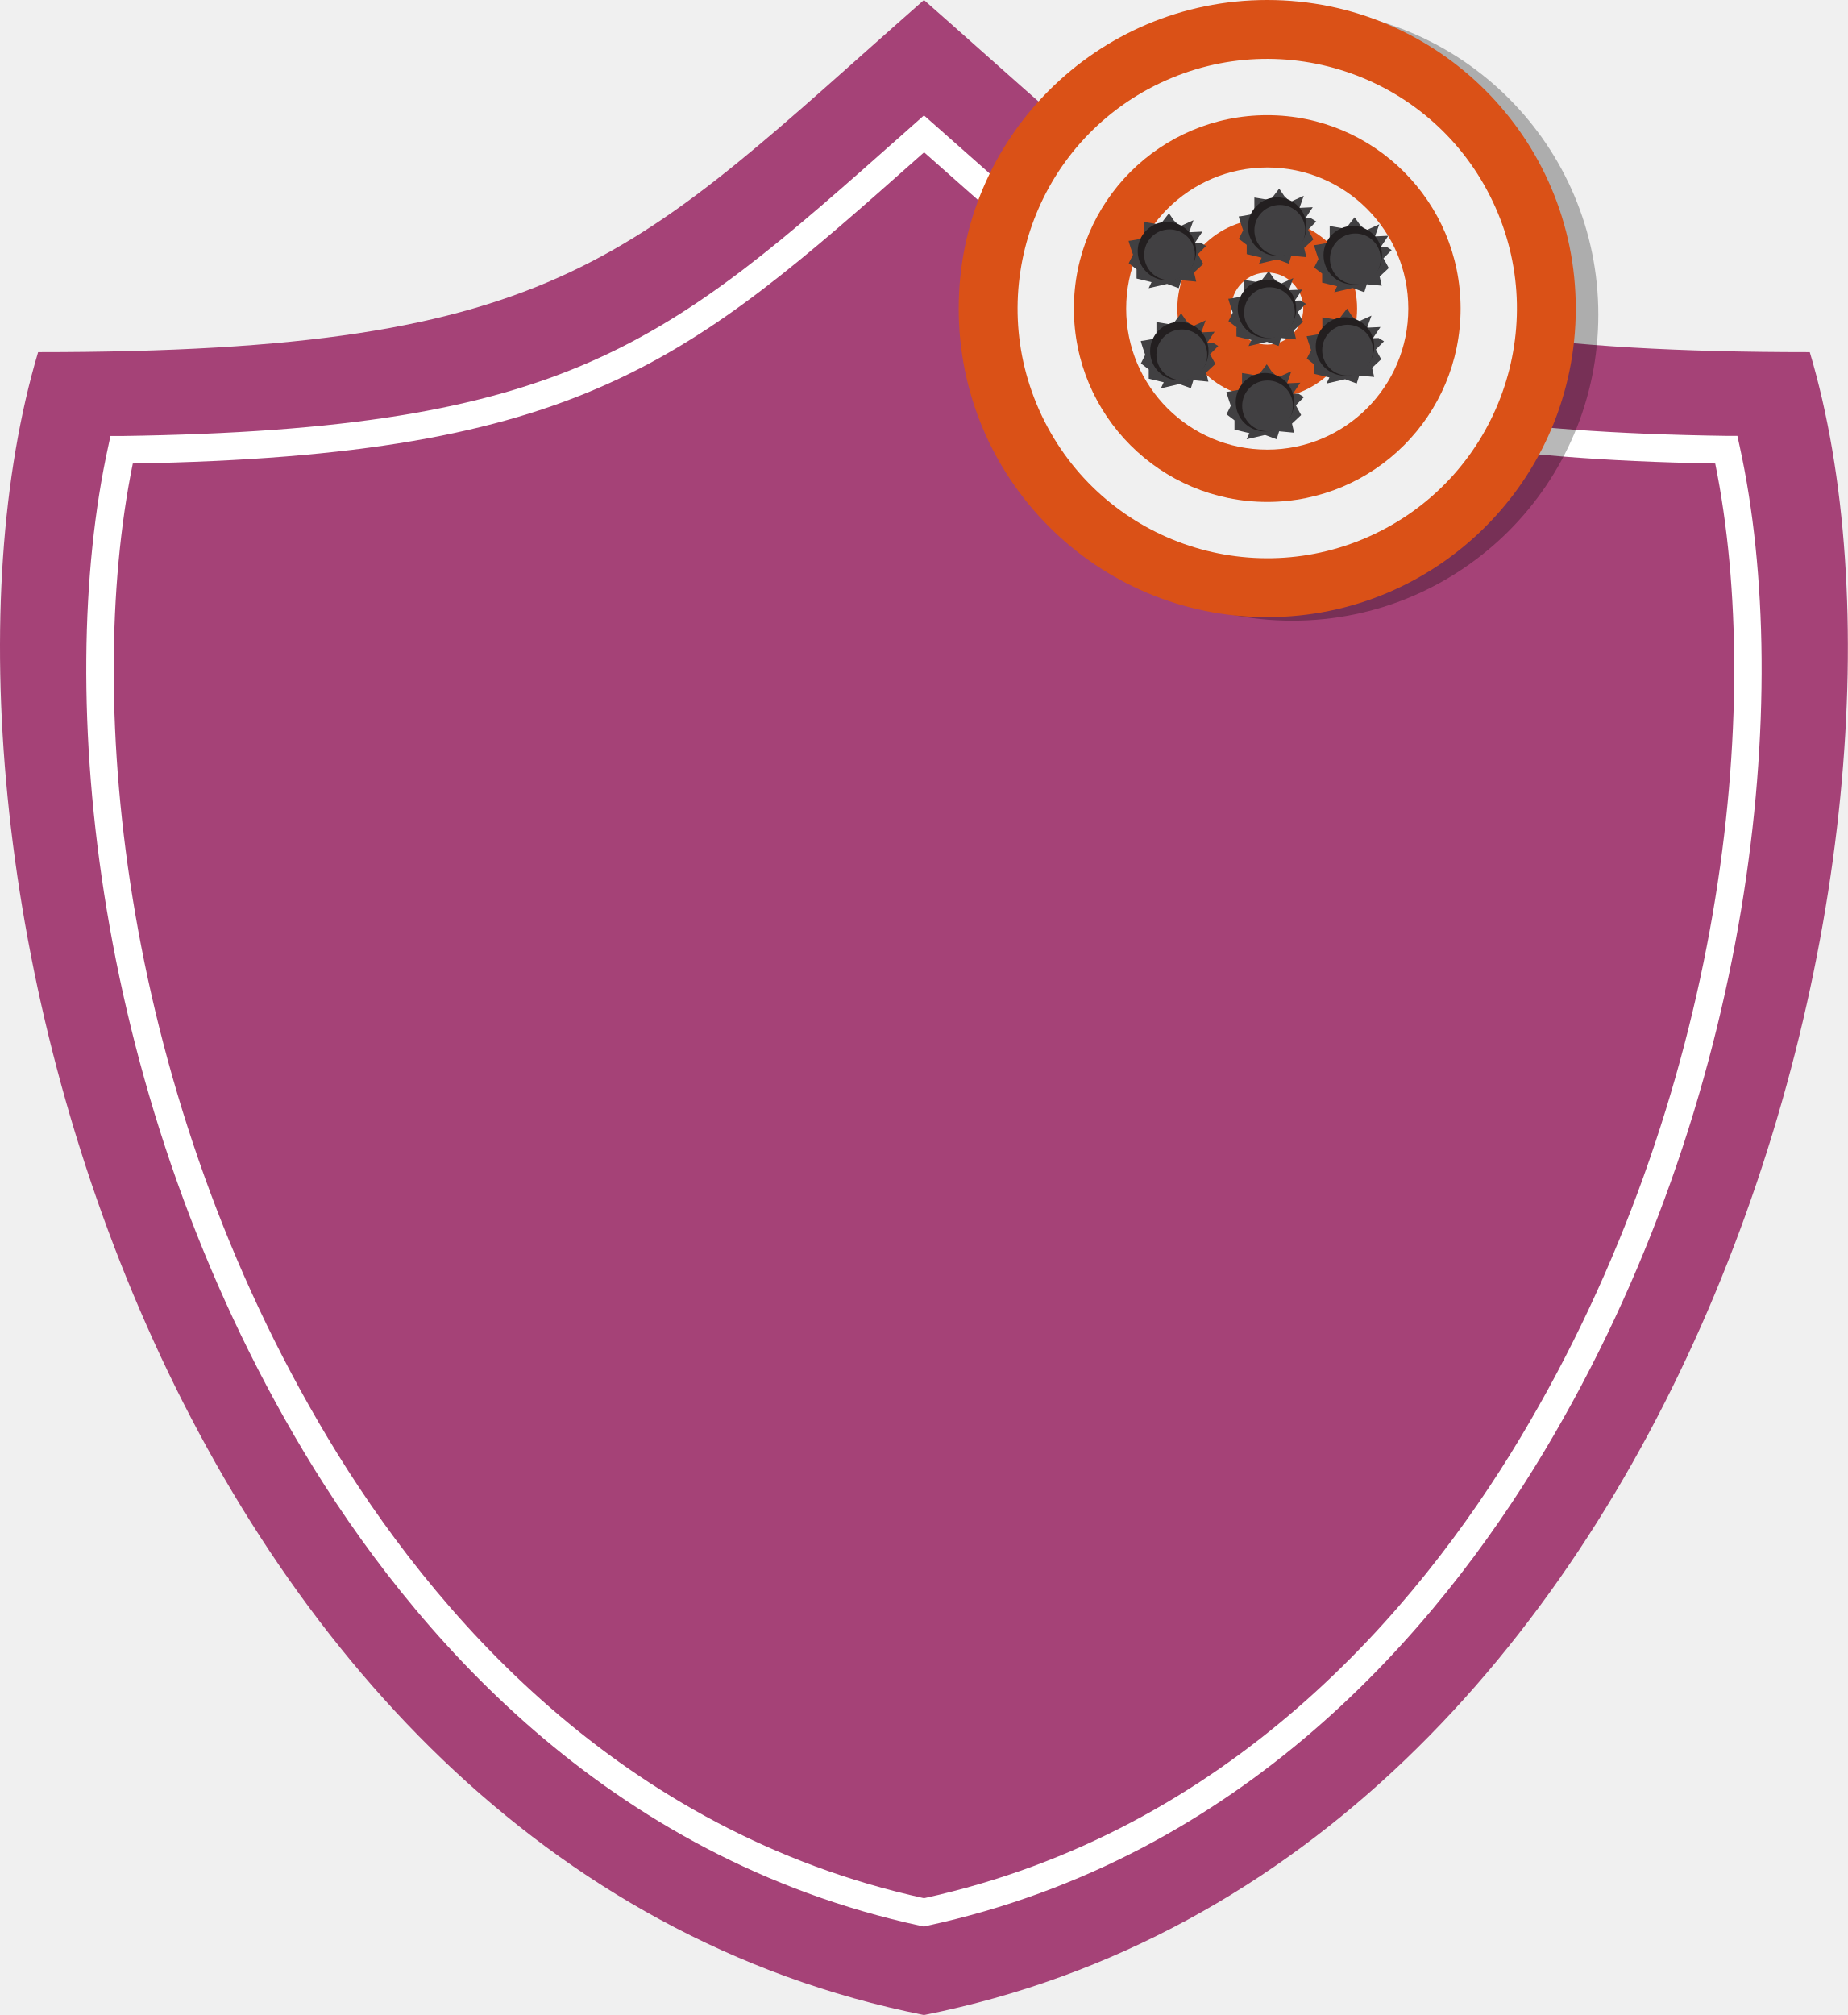
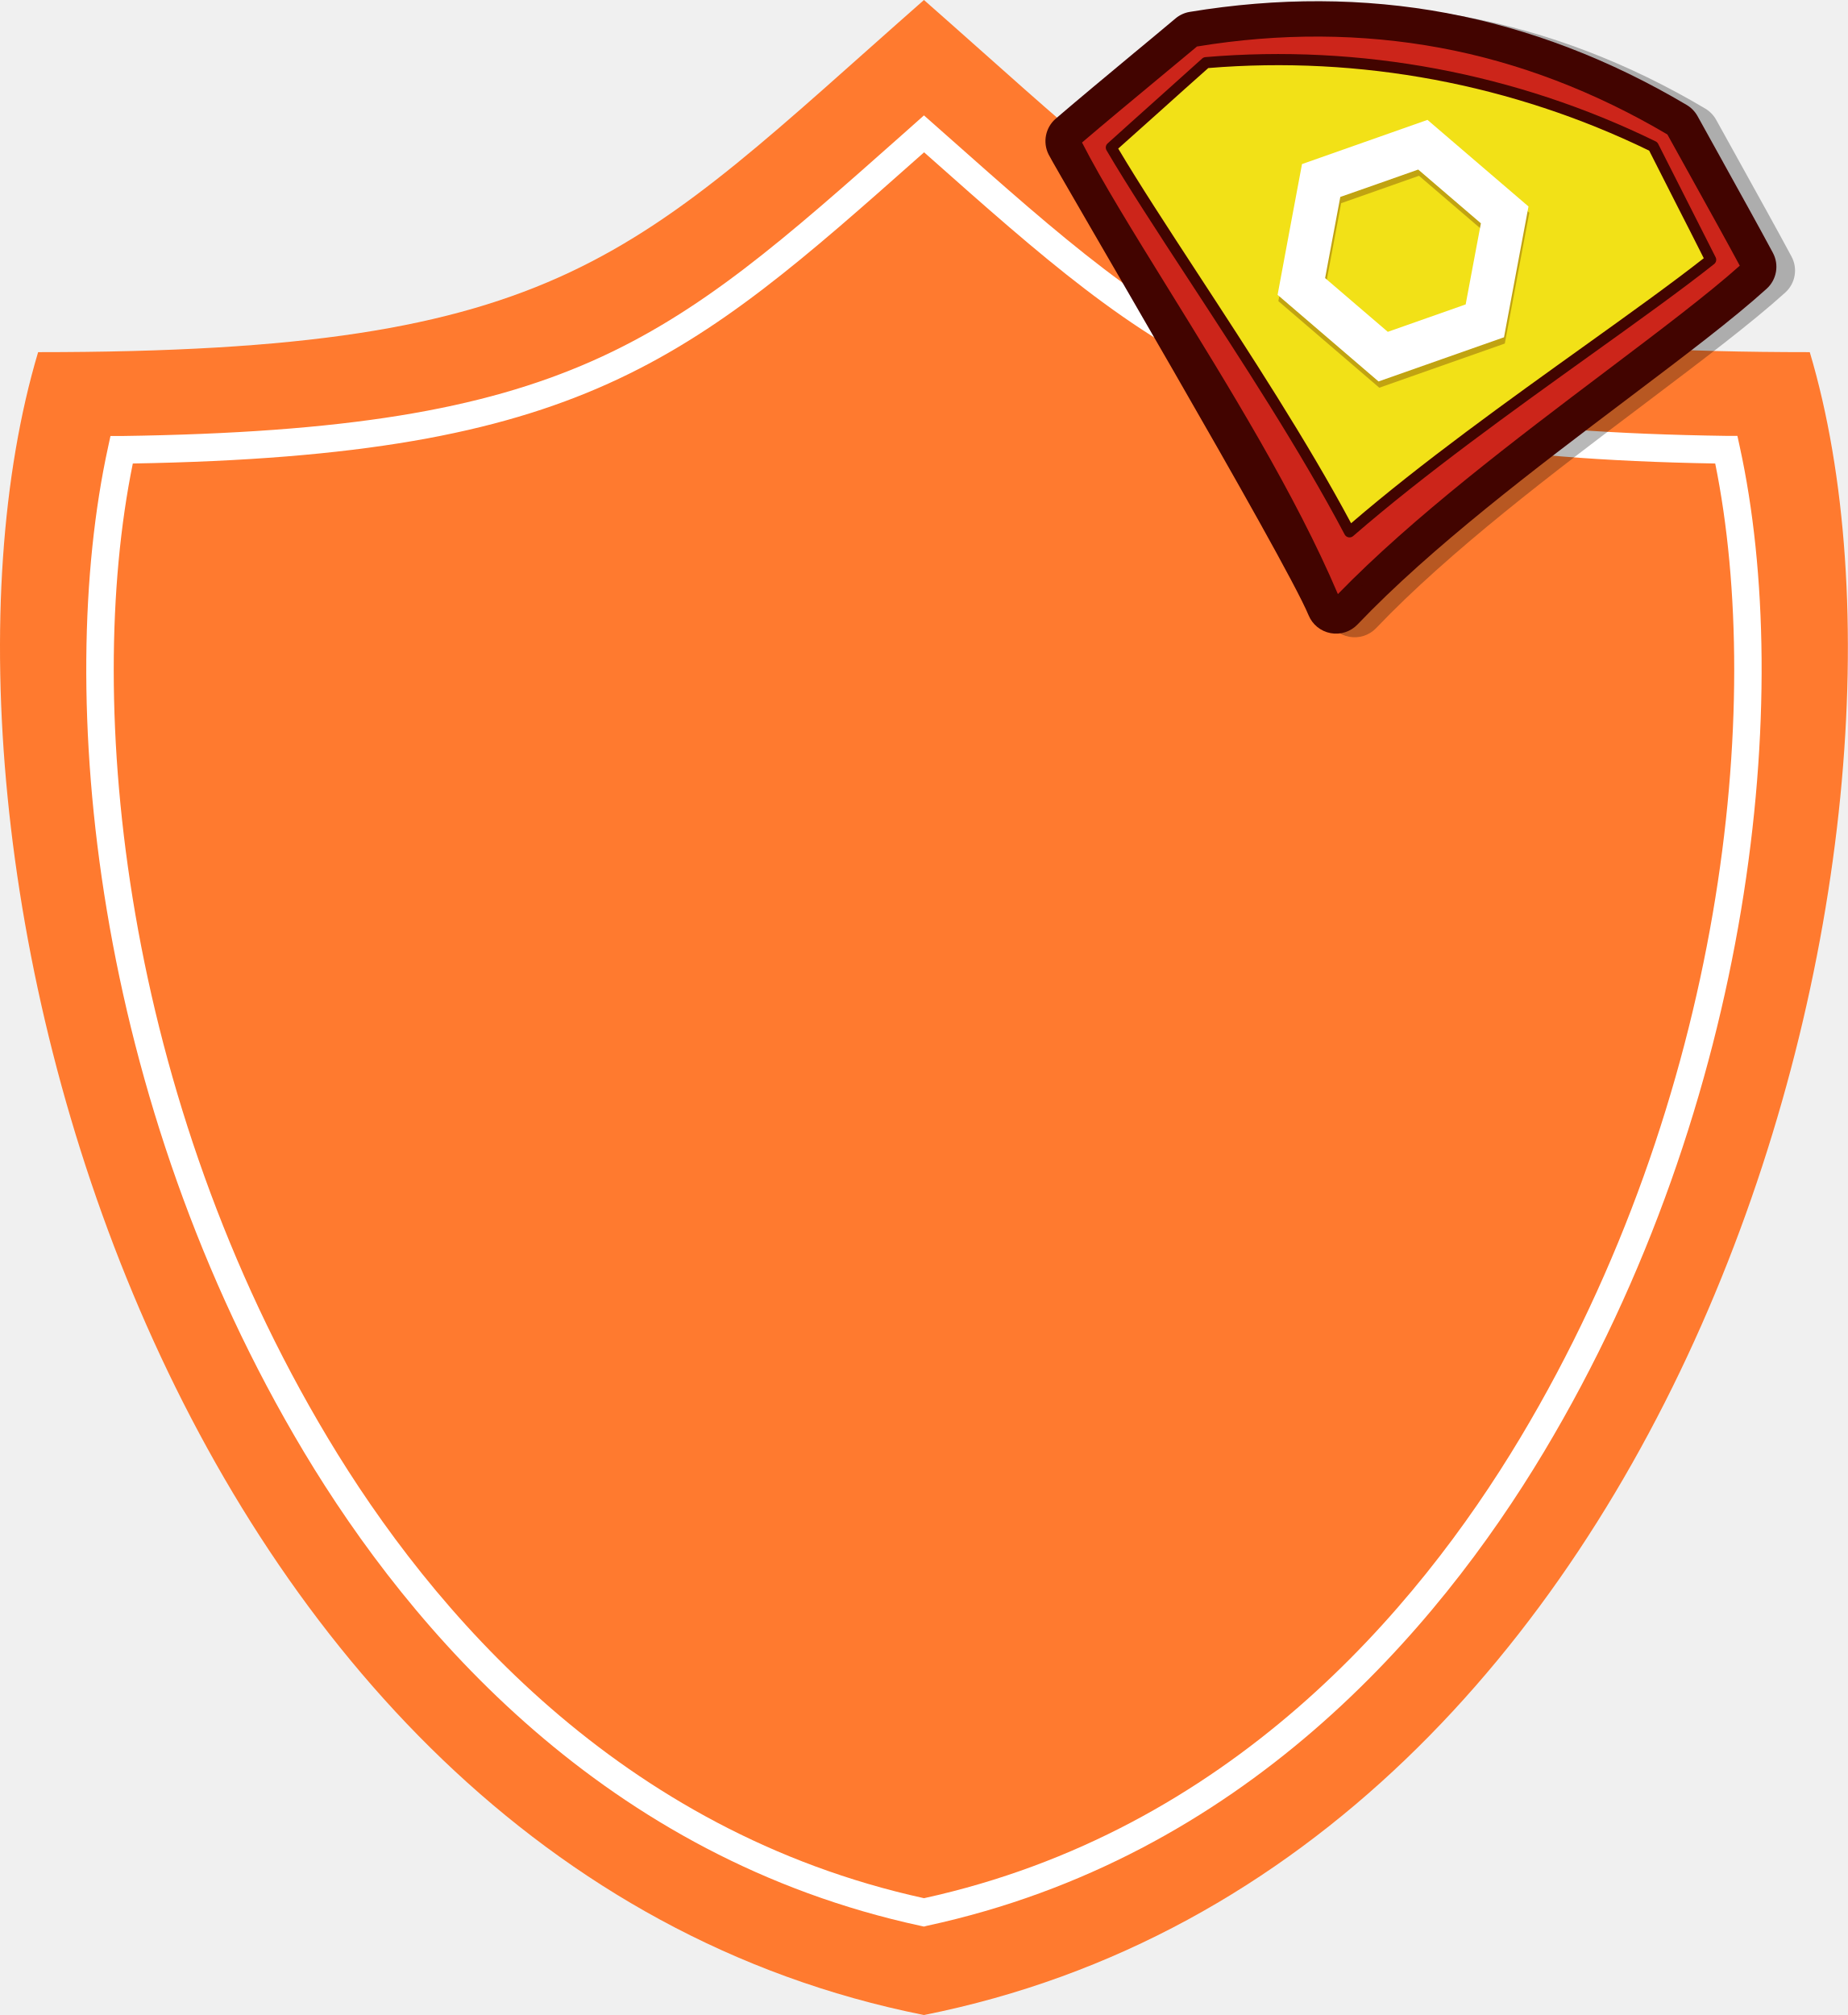
<svg xmlns="http://www.w3.org/2000/svg" viewBox="0 0 695.71 758.56">
  <defs>
-     <style>.cls-1{fill:#a54277;}.cls-2{fill:#fff;}.cls-3{opacity:0.28;}.cls-4{fill:#da5117;}.cls-5{fill:#f0f0f0;}.cls-6{fill:#414042;}.cls-7{fill:#231f20;}</style>
+     <style>.cls-1{fill:#ff7a2f;}.cls-2{fill:#fff;}.cls-3,.cls-7{opacity:0.28;}.cls-4,.cls-7{fill:#420400;}.cls-5{fill:#cc251a;}.cls-6{fill:#f2e117;}</style>
  </defs>
  <g id="Layer_2" data-name="Layer 2">
    <g id="Objects">
      <g id="Grupo_150" data-name="Grupo 150">
        <path id="Trazado_337" data-name="Trazado 337" class="cls-1" d="M347.86,0C238,96.67,213.19,132.57,14.35,132.57c-54.86,184.09,45.77,568.6,333.51,626,287.73-57.39,388.36-441.89,333.5-626C482.53,132.57,457.74,96.67,347.86,0Z" />
        <g id="Grupo_149" data-name="Grupo 149">
          <path id="Trazado_338" data-name="Trazado 338" class="cls-2" d="M347.86,725.27l-1.1-.24c-119-25.67-192-111.16-232.28-178.34C35.23,414.45,20.33,261.31,40.71,168.22l.88-4.08,4.12,0c168.76-2.38,205.41-34.9,294-113.45l8.15-7.25L356,50.64c88.55,78.55,125.2,111.07,294,113.45l4.11,0,.89,4.08c20.39,93.09,5.48,246.23-73.77,378.47C540.91,613.88,467.92,699.36,348.88,725ZM50,174.49c-18.65,91.42-3.26,238.93,73.41,366.82,39.08,65.21,109.71,148.1,224.47,173.28,114.75-25.18,185.39-108.07,224.47-173.28,76.67-127.89,92-275.4,73.41-366.82-169.12-2.93-209.31-38.59-296.55-116l-1.3-1.15-1.3,1.15C259.32,135.9,219.13,171.56,50,174.49Z" />
        </g>
      </g>
-       <ellipse class="cls-3" cx="486.54" cy="118.46" rx="115.21" ry="115.2" />
-       <path class="cls-4" d="M593.26,116.16A116.16,116.16,0,1,1,477.1,0,116.16,116.16,0,0,1,593.26,116.16Z" />
-       <circle class="cls-5" cx="477.1" cy="116.16" r="93.98" transform="translate(-3.67 216.04) rotate(-25.42)" />
-       <path class="cls-4" d="M549.9,116.16a72.8,72.8,0,1,1-72.8-72.8A72.81,72.81,0,0,1,549.9,116.16Z" />
-       <path class="cls-5" d="M530.21,116.16A53.11,53.11,0,1,1,477.1,63.05,53.11,53.11,0,0,1,530.21,116.16Z" />
-       <path class="cls-4" d="M510.93,116.16A33.84,33.84,0,1,1,477.1,82.32,33.83,33.83,0,0,1,510.93,116.16Z" />
-       <path class="cls-5" d="M490.66,116.16A13.56,13.56,0,1,1,477.1,102.6,13.56,13.56,0,0,1,490.66,116.16Z" />
-       <path class="cls-6" d="M519,127.24l2.06,1.25L518,131.58l2,3.67-3.44,3.22.81,3.44-5.64-.53-.94,3-4.37-1.61-7,1.61,1.08-2.28-5.64-1.34v-3.49L492,135l1.61-3.21s-1.88-5.38-1.61-5.25,5.84-1,5.84-1v-6.08l6,1,3.31-4.29L509,119l2.29,2.1,5.05-2.28-1.62,4.53,5-.24-2.82,4.21Z" />
-       <path class="cls-7" d="M517.36,130.42a11,11,0,1,1-10.95-11A11,11,0,0,1,517.36,130.42Z" />
-       <path class="cls-6" d="M516.91,131.82a9.56,9.56,0,1,1-9.56-9.56A9.56,9.56,0,0,1,516.91,131.82Z" />
-       <path class="cls-6" d="M456.6,129l2.06,1.26-3.09,3.08,2,3.67-3.45,3.22.82,3.45-5.65-.54-.94,3L444,144.58l-6.95,1.61,1.08-2.28-5.64-1.34v-3.49l-2.95-2.28,1.61-3.21s-1.88-5.38-1.61-5.25,5.84-1,5.84-1v-6.09l6,1,3.31-4.29,1.93,2.82,2.28,2.1,5-2.28-1.62,4.53,5-.24-2.82,4.21Z" />
-       <path class="cls-7" d="M455,132.19a11,11,0,1,1-11-11A11,11,0,0,1,455,132.19Z" />
-       <path class="cls-6" d="M454.5,133.59a9.56,9.56,0,1,1-9.56-9.56A9.56,9.56,0,0,1,454.5,133.59Z" />
-       <path class="cls-6" d="M488.88,148.23l2.06,1.25-3.08,3.09,2,3.67-3.44,3.22.81,3.44-5.65-.54-.94,3-4.37-1.61-6.94,1.61,1.07-2.29-5.63-1.34v-3.49l-3-2.28,1.61-3.21s-1.87-5.37-1.61-5.24,5.84-1,5.84-1v-6.08l6,1,3.31-4.29,1.92,2.82,2.28,2.1,5.05-2.28-1.61,4.53,5-.24-2.82,4.2Z" />
-       <path class="cls-7" d="M487.24,151.41a11,11,0,1,1-11-11A11,11,0,0,1,487.24,151.41Z" />
-       <path class="cls-6" d="M486.78,152.8a9.56,9.56,0,1,1-9.56-9.56A9.56,9.56,0,0,1,486.78,152.8Z" />
-       <path class="cls-6" d="M452,91.35l2.06,1.25L451,95.69l2,3.67-3.45,3.22.81,3.44-5.64-.53-.94,3-4.37-1.61-6.95,1.61,1.08-2.28-5.64-1.35v-3.48l-2.95-2.29,1.61-3.21s-1.88-5.37-1.61-5.24,5.84-1,5.84-1V83.57l6,1,3.31-4.29L442,83.08l2.28,2.1,5.05-2.28-1.62,4.53,5-.24-2.82,4.2Z" />
-       <path class="cls-7" d="M450.34,94.53a11,11,0,1,1-10.95-11A11,11,0,0,1,450.34,94.53Z" />
-       <path class="cls-6" d="M449.89,95.92a9.56,9.56,0,1,1-9.56-9.56A9.57,9.57,0,0,1,449.89,95.92Z" />
-       <path class="cls-6" d="M493.5,82.13l2.05,1.25-3.08,3.09,2,3.66L491,93.36l.81,3.44-5.65-.54-.94,3-4.37-1.61L474,99.3,475,97l-5.63-1.34V92.19l-2.95-2.28,1.61-3.21s-1.88-5.38-1.61-5.24,5.83-1,5.83-1V74.35l6,1L481.6,71l1.92,2.81L485.8,76l5.06-2.29-1.62,4.54,5-.24-2.81,4.2Z" />
-       <path class="cls-7" d="M491.85,85.3a11,11,0,1,1-11-11A11,11,0,0,1,491.85,85.3Z" />
-       <path class="cls-6" d="M491.4,86.7a9.57,9.57,0,1,1-9.57-9.56A9.57,9.57,0,0,1,491.4,86.7Z" />
-       <path class="cls-6" d="M521.94,92.89l2,1.25-3.08,3.09,2,3.67-3.44,3.22.81,3.44-5.65-.54-.94,3-4.37-1.61-6.94,1.61,1.07-2.28-5.63-1.34V103l-3-2.28,1.61-3.21s-1.87-5.38-1.61-5.24,5.84-1,5.84-1V85.11l6,1L510,81.8,512,84.61l2.28,2.11,5-2.28L517.68,89l5-.24-2.82,4.2Z" />
-       <path class="cls-7" d="M520.29,96.06a11,11,0,1,1-11-11A11,11,0,0,1,520.29,96.06Z" />
-       <path class="cls-6" d="M519.83,97.46a9.56,9.56,0,1,1-9.56-9.56A9.56,9.56,0,0,1,519.83,97.46Z" />
-       <path class="cls-6" d="M489.61,113.12l2.06,1.25-3.08,3.08,2,3.67-3.45,3.22.82,3.45-5.65-.54-.94,3L477,128.68l-6.94,1.61,1.07-2.28-5.63-1.34v-3.49l-3-2.28,1.61-3.21s-1.87-5.38-1.61-5.24,5.84-1,5.84-1v-6.09l6,1,3.31-4.3,1.92,2.82,2.28,2.1,5.05-2.28-1.61,4.53,5-.23-2.82,4.2Z" />
-       <path class="cls-7" d="M488,116.29a11,11,0,1,1-11-11A11,11,0,0,1,488,116.29Z" />
-       <path class="cls-6" d="M487.51,117.69a9.56,9.56,0,1,1-9.56-9.56A9.56,9.56,0,0,1,487.51,117.69Z" />
+       <path class="cls-3" d="M499.69,233a11.18,11.18,0,0,0,18.43,3.44c27.72-29.06,67-58.75,101.74-84.95,21.26-16.06,39.63-29.93,52.27-41.36a11.14,11.14,0,0,0,2.34-13.58c-5.78-10.77-12-21.91-18.53-33.72l-.12-.22Q651,54,646.11,45.09A11.27,11.27,0,0,0,642,40.87C613.14,23.74,582.75,12.1,551.67,6.29s-63.61-6-96.76-.45a11.28,11.28,0,0,0-5.3,2.45q-7.56,6.33-14.93,12.44l-.54.45C423.71,29.84,413.86,38,404.55,46a11.16,11.16,0,0,0-2.74,13.52C405.25,66.37,490.9,211.72,499.69,233Z" />
+       <path class="cls-4" d="M492.67,231.63a11.19,11.19,0,0,0,18.43,3.45c27.72-29.07,67-58.76,101.74-85,21.26-16.06,39.63-29.93,52.27-41.37a11.14,11.14,0,0,0,2.34-13.58c-5.78-10.76-12-21.91-18.53-33.71l-.12-.23q-4.8-8.61-9.71-17.51A11.22,11.22,0,0,0,635,39.5c-28.88-17.13-59.27-28.76-90.35-34.58S481-1,447.89,4.48a11.17,11.17,0,0,0-5.31,2.45c-5,4.21-10,8.35-14.92,12.43l-.55.45c-10.42,8.67-20.27,16.85-29.59,24.82a11.17,11.17,0,0,0-2.73,13.52C398.23,65,483.88,210.35,492.67,231.63Z" />
+       <path class="cls-5" d="M404.78,53.13c13.84-11.83,29.16-24.4,45-37.63q95.91-16,179.53,33.62c10,18.05,19.69,35.31,28.31,51.35C625.09,129.9,548.51,179.66,503,227.36,477.84,166.43,424.45,92.33,404.78,53.13Z" />
+       <path class="cls-4" d="M502.62,229.39a2.06,2.06,0,0,1-1.53-1.24c-15.62-37.81-41.74-80.05-64.79-117.32-13.9-22.49-25.92-41.91-33.37-56.77a2.06,2.06,0,0,1,.51-2.5c9.28-7.94,19.12-16.12,29.54-24.78q7.61-6.32,15.45-12.87a2.09,2.09,0,0,1,1-.45C481.48,8.11,513,8.25,543,13.87s59.41,16.88,87.37,33.47a2.11,2.11,0,0,1,.76.78c3.27,5.94,6.53,11.8,9.72,17.55,6.59,11.85,12.81,23,18.6,33.82A2.07,2.07,0,0,1,659,102c-12.32,11.15-30.54,24.91-51.64,40.84-35,26.41-74.61,56.34-102.85,85.94A2.05,2.05,0,0,1,502.62,229.39ZM407.37,53.65c7.41,14.5,19.05,33.32,32.46,55,22.54,36.45,48,77.64,63.87,115,28.3-29.09,66.95-58.28,101.15-84.1,20.34-15.36,38-28.7,50.16-39.53-5.56-10.31-11.51-21-17.8-32.34q-4.66-8.4-9.46-17.06C600.36,34.44,571.58,23.44,542.21,18s-60.17-5.67-91.56-.49Q443,23.82,435.62,30C425.68,38.24,416.27,46.06,407.37,53.65Z" />
+       <path class="cls-6" d="M418.38,55.53c11.25-10.19,23.31-20.86,35.61-32A321.48,321.48,0,0,1,622.43,55.1c7.45,14.8,14.83,29.12,21.63,42.69-32.35,25.61-92.55,64.77-136,102.46C481.23,149.4,439.28,91.12,418.38,55.53Z" />
+       <path class="cls-4" d="M507.7,202.28a2.07,2.07,0,0,1-1.45-1.07c-16.66-31.55-39.08-65.86-58.86-96.13-11.77-18-22.88-35-30.8-48.5A2.07,2.07,0,0,1,417,54c5.8-5.25,11.81-10.63,17.95-16.12,5.79-5.18,11.7-10.47,17.67-15.86a2.07,2.07,0,0,1,1.22-.52A323.51,323.51,0,0,1,623.34,53.23a2.11,2.11,0,0,1,.95.94q5.4,10.74,10.7,21.12c3.75,7.36,7.41,14.57,10.93,21.57a2.07,2.07,0,0,1-.57,2.55c-12.26,9.71-28.78,21.55-46.27,34.08-29.38,21.06-62.69,44.93-89.64,68.32A2.08,2.08,0,0,1,507.7,202.28ZM421,55.93c7.81,13.17,18.52,29.56,29.84,46.89,19.35,29.61,41.22,63.08,57.83,94.16,26.73-23,59.23-46.25,88-66.86,16.82-12.05,32.74-23.47,44.78-32.91-3.27-6.52-6.68-13.21-10.15-20s-6.9-13.55-10.4-20.5a319.45,319.45,0,0,0-166-31.09C449.06,30.8,443.32,35.93,437.7,41S426.42,51.05,421,55.93Z" />
+       <path class="cls-7" d="M557.19,64.15h0L537.76,47.49l-23.63,8.32-23.62,8.32L485.9,88.74l-4.61,24.62,19,16.3,19,16.3,24.14-8.5,23.11-8.13,4.61-24.62,4.61-24.62ZM555,101.68,552.14,117l-14.66,5.16-14.66,5.16L511,117.16l-11.8-10.11,2.86-15.28,2.86-15.27,14.66-5.16,14.66-5.17,11.8,10.12,11.8,10.11Z" />
+       <path class="cls-2" d="M556.86,61.79h0L537.43,45.13l-23.62,8.32-23.62,8.32-4.61,24.61L481,111l19,16.3,19,16.3,24.14-8.5,23.1-8.13,4.61-24.62,4.61-24.62Zm-2.19,37.53-2.86,15.28-14.66,5.16-14.66,5.16-11.8-10.11-11.8-10.12,2.86-15.28,2.86-15.27L519.28,69l14.66-5.17,11.8,10.12,11.8,10.12Z" />
    </g>
  </g>
</svg>
